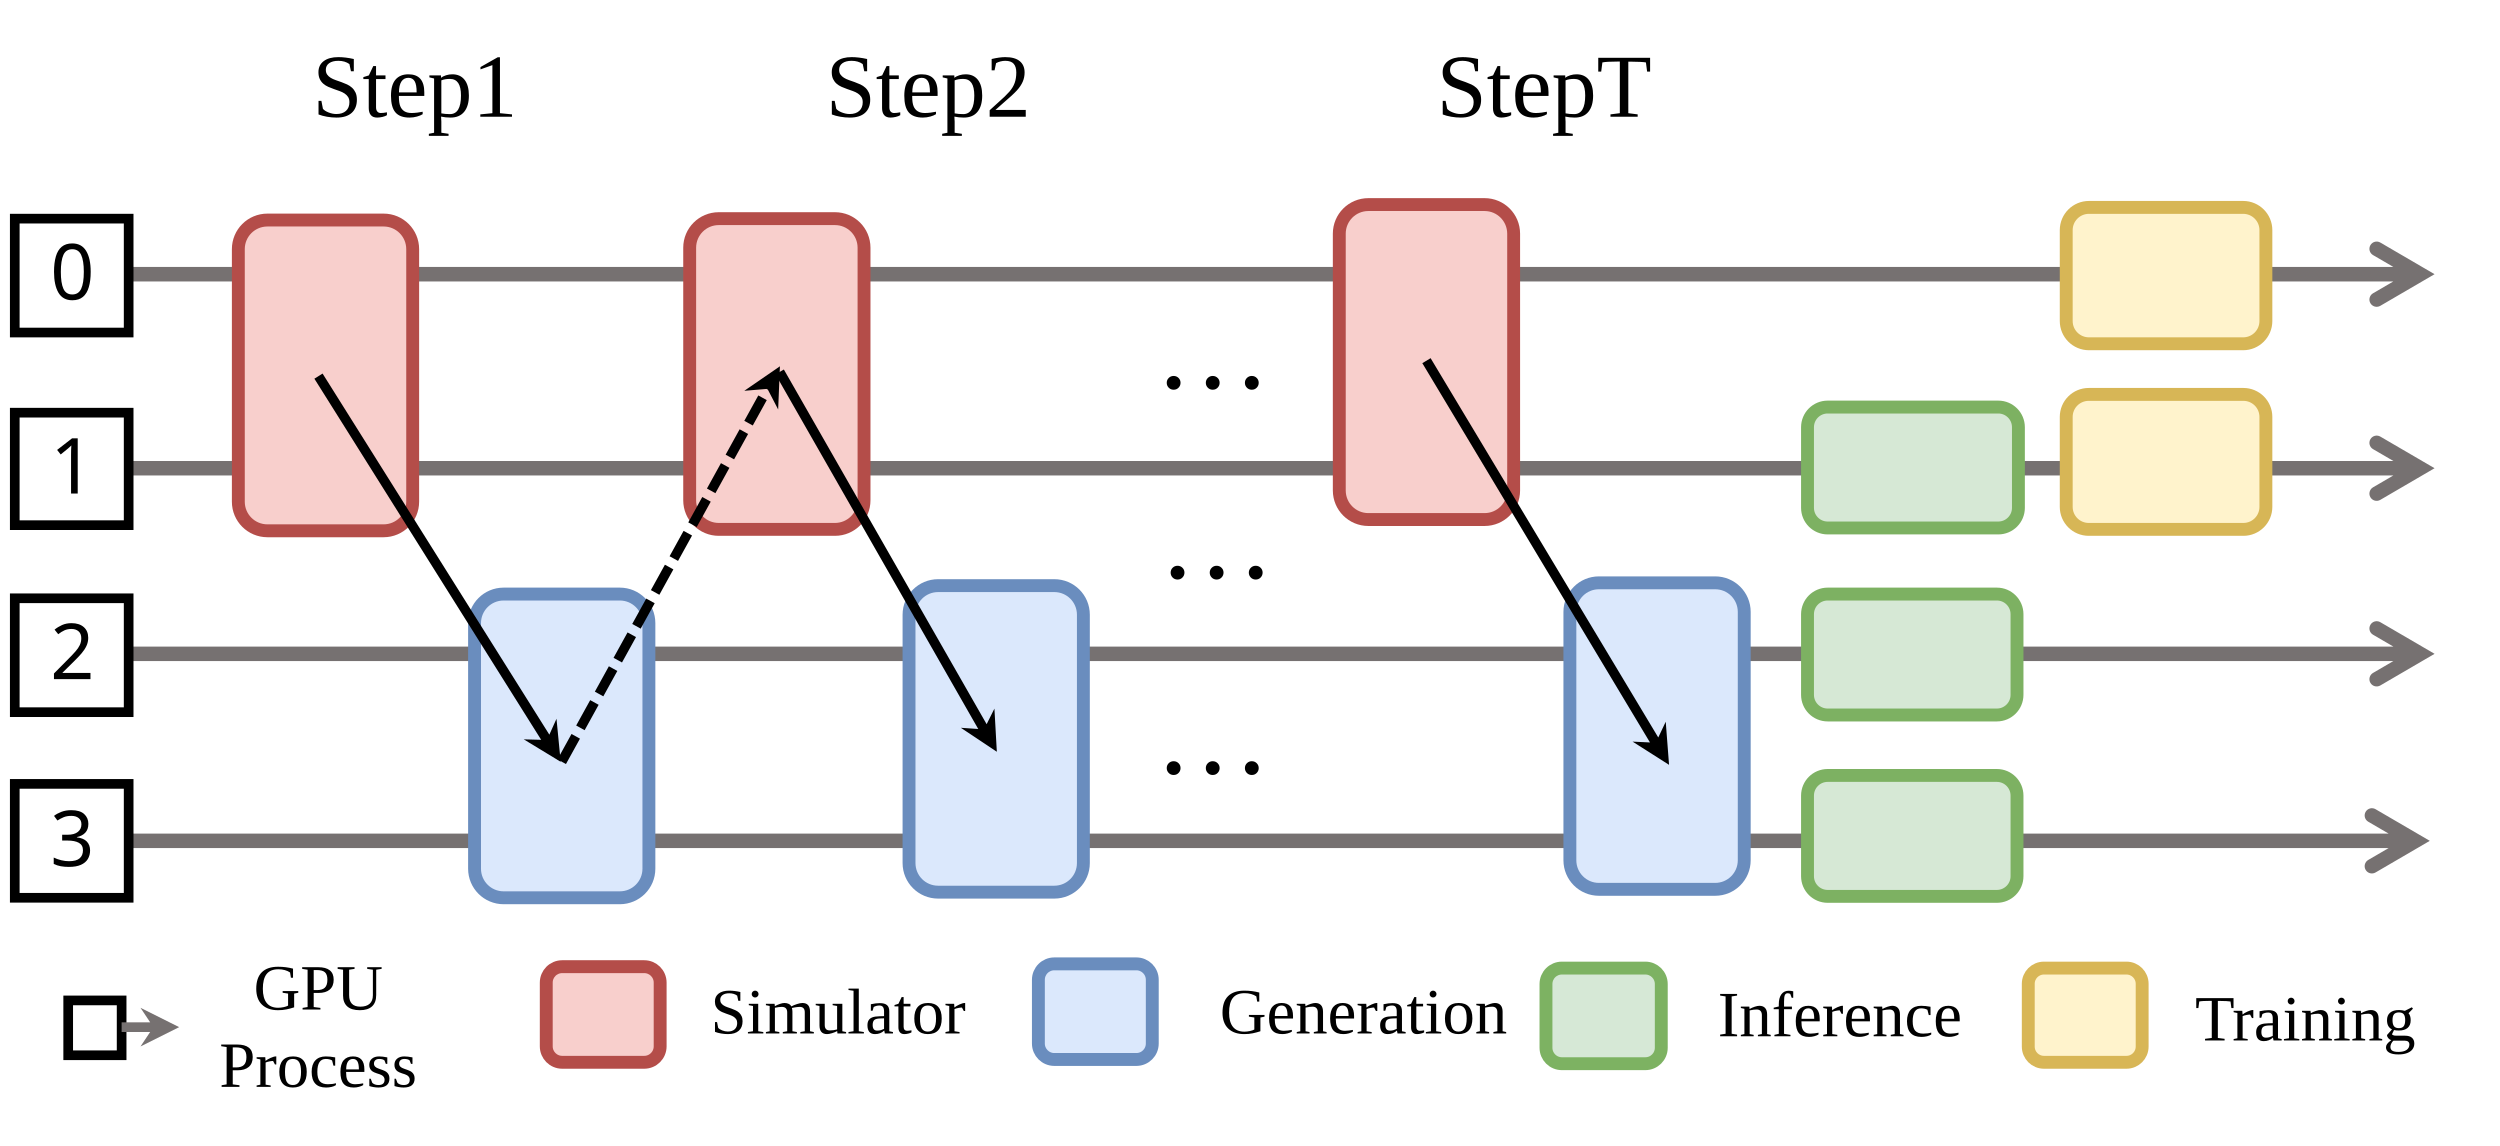
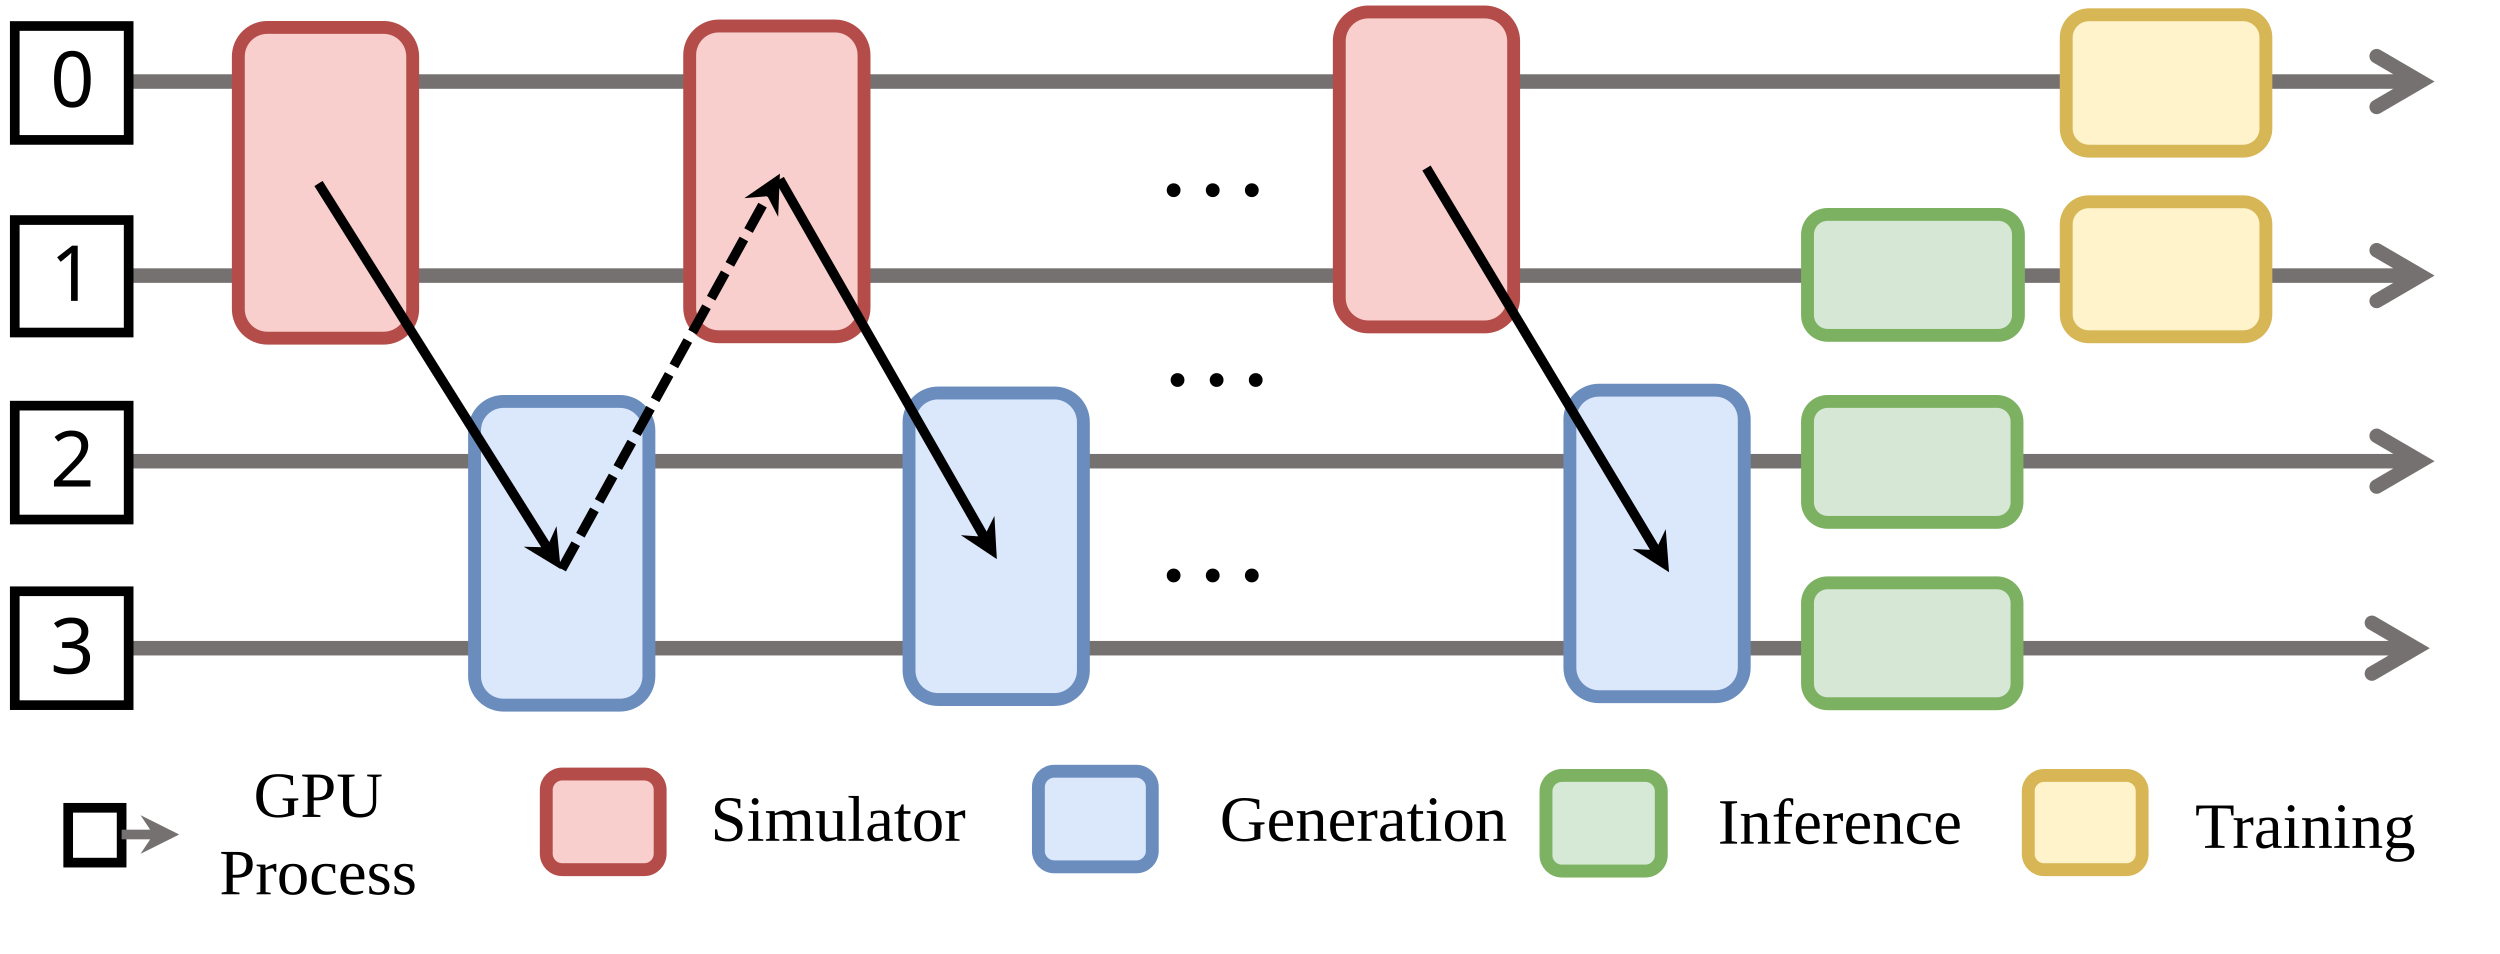
- <svg xmlns="http://www.w3.org/2000/svg" width="1778" height="815" xml:space="preserve" overflow="hidden">
-   <g transform="translate(-559 -967)">
+ <svg xmlns="http://www.w3.org/2000/svg" width="1778" height="678" xml:space="preserve" overflow="hidden">
+   <g transform="translate(-559 -1104)">
    <g>
      <path d="M651 1156.84 2280.22 1156.84 2280.22 1167.16 651 1167.16ZM2251.88 1139.5 2290.46 1162 2251.88 1184.5C2249.42 1185.94 2246.27 1185.1 2244.83 1182.65 2243.4 1180.19 2244.23 1177.03 2246.69 1175.59L2277.63 1157.55 2277.63 1166.45 2246.69 1148.41 2246.69 1148.41C2244.23 1146.97 2243.4 1143.82 2244.83 1141.36 2246.27 1138.9 2249.42 1138.06 2251.88 1139.5Z" fill="#767171" fill-rule="nonzero" fill-opacity="1" />
      <path d="M651 1294.84 2280.22 1294.84 2280.22 1305.16 651 1305.16ZM2251.88 1277.5 2290.46 1300 2251.88 1322.5C2249.42 1323.94 2246.27 1323.11 2244.83 1320.65 2243.4 1318.19 2244.23 1315.03 2246.69 1313.59L2277.63 1295.55 2277.63 1304.45 2246.69 1286.41 2246.69 1286.41C2244.23 1284.97 2243.4 1281.82 2244.83 1279.36 2246.27 1276.9 2249.42 1276.06 2251.88 1277.5Z" fill="#767171" fill-rule="nonzero" fill-opacity="1" />
      <path d="M651 1426.84 2280.22 1426.84 2280.22 1437.16 651 1437.16ZM2251.88 1409.5 2290.46 1432 2251.88 1454.5C2249.42 1455.94 2246.27 1455.11 2244.83 1452.65 2243.4 1450.19 2244.23 1447.03 2246.69 1445.59L2277.63 1427.55 2277.63 1436.45 2246.69 1418.41 2246.69 1418.41C2244.23 1416.97 2243.4 1413.82 2244.83 1411.36 2246.27 1408.9 2249.42 1408.06 2251.88 1409.5Z" fill="#767171" fill-rule="nonzero" fill-opacity="1" />
      <path d="M651 1559.84 2276.82 1559.84 2276.82 1570.16 651 1570.16ZM2248.49 1542.5 2287.07 1565 2248.49 1587.5C2246.03 1588.94 2242.88 1588.11 2241.44 1585.65 2240.01 1583.19 2240.84 1580.03 2243.3 1578.59L2274.24 1560.55 2274.24 1569.45 2243.3 1551.41 2243.3 1551.41C2240.84 1549.97 2240.01 1546.82 2241.44 1544.36 2242.88 1541.9 2246.03 1541.06 2248.49 1542.5Z" fill="#767171" fill-rule="nonzero" fill-opacity="1" />
      <path d="M728.5 1144.17C728.5 1132.75 737.753 1123.5 749.167 1123.5L831.833 1123.5C843.247 1123.5 852.5 1132.75 852.5 1144.17L852.5 1323.83C852.5 1335.25 843.247 1344.5 831.833 1344.5L749.167 1344.5C737.753 1344.5 728.5 1335.25 728.5 1323.83Z" stroke="#B44D49" stroke-width="9.167" stroke-linecap="butt" stroke-linejoin="miter" stroke-miterlimit="8" stroke-opacity="1" fill="#F8CFCC" fill-rule="evenodd" fill-opacity="1" />
      <path d="M896.5 1410.17C896.5 1398.75 905.753 1389.5 917.167 1389.5L999.833 1389.5C1011.25 1389.5 1020.5 1398.75 1020.5 1410.17L1020.5 1584.83C1020.5 1596.25 1011.25 1605.5 999.833 1605.5L917.167 1605.5C905.753 1605.5 896.5 1596.25 896.5 1584.83Z" stroke="#6A8DBE" stroke-width="9.167" stroke-linecap="butt" stroke-linejoin="miter" stroke-miterlimit="8" stroke-opacity="1" fill="#DBE8FC" fill-rule="evenodd" fill-opacity="1" />
      <path d="M1049.5 1143.17C1049.5 1131.75 1058.75 1122.5 1070.17 1122.5L1152.83 1122.5C1164.25 1122.5 1173.5 1131.75 1173.5 1143.17L1173.5 1322.83C1173.5 1334.25 1164.25 1343.5 1152.83 1343.5L1070.17 1343.5C1058.75 1343.5 1049.5 1334.25 1049.5 1322.83Z" stroke="#B44D49" stroke-width="9.167" stroke-linecap="butt" stroke-linejoin="miter" stroke-miterlimit="8" stroke-opacity="1" fill="#F8CFCC" fill-rule="evenodd" fill-opacity="1" />
      <path d="M1205.5 1404.17C1205.5 1392.75 1214.75 1383.5 1226.17 1383.5L1308.83 1383.5C1320.25 1383.5 1329.5 1392.75 1329.5 1404.17L1329.5 1580.83C1329.5 1592.25 1320.25 1601.5 1308.83 1601.5L1226.17 1601.5C1214.75 1601.5 1205.5 1592.25 1205.5 1580.83Z" stroke="#6A8DBE" stroke-width="9.167" stroke-linecap="butt" stroke-linejoin="miter" stroke-miterlimit="8" stroke-opacity="1" fill="#DBE8FC" fill-rule="evenodd" fill-opacity="1" />
      <path d="M1511.5 1133.17C1511.5 1121.75 1520.75 1112.5 1532.17 1112.5L1614.83 1112.5C1626.25 1112.5 1635.5 1121.75 1635.5 1133.17L1635.5 1315.83C1635.5 1327.25 1626.25 1336.5 1614.83 1336.5L1532.17 1336.5C1520.75 1336.5 1511.5 1327.25 1511.5 1315.83Z" stroke="#B44D49" stroke-width="9.167" stroke-linecap="butt" stroke-linejoin="miter" stroke-miterlimit="8" stroke-opacity="1" fill="#F8CFCC" fill-rule="evenodd" fill-opacity="1" />
      <path d="M1675.5 1402.17C1675.5 1390.75 1684.75 1381.5 1696.17 1381.5L1778.83 1381.5C1790.25 1381.5 1799.5 1390.75 1799.5 1402.17L1799.5 1578.83C1799.5 1590.25 1790.25 1599.5 1778.83 1599.5L1696.17 1599.5C1684.75 1599.5 1675.5 1590.25 1675.5 1578.83Z" stroke="#6A8DBE" stroke-width="9.167" stroke-linecap="butt" stroke-linejoin="miter" stroke-miterlimit="8" stroke-opacity="1" fill="#DBE8FC" fill-rule="evenodd" fill-opacity="1" />
      <text fill="#000000" fill-opacity="1" font-family="Times New Roman,Times New Roman_MSFontService,sans-serif" font-style="normal" font-variant="normal" font-weight="400" font-stretch="normal" font-size="83" text-anchor="start" direction="ltr" writing-mode="lr-tb" unicode-bidi="normal" text-decoration="none" transform="matrix(1 0 0 1 1379.99 1243)">…</text>
      <text fill="#000000" fill-opacity="1" font-family="Times New Roman,Times New Roman_MSFontService,sans-serif" font-style="normal" font-variant="normal" font-weight="400" font-stretch="normal" font-size="83" text-anchor="start" direction="ltr" writing-mode="lr-tb" unicode-bidi="normal" text-decoration="none" transform="matrix(1 0 0 1 1382.77 1378)">…</text>
      <text fill="#000000" fill-opacity="1" font-family="Times New Roman,Times New Roman_MSFontService,sans-serif" font-style="normal" font-variant="normal" font-weight="400" font-stretch="normal" font-size="83" text-anchor="start" direction="ltr" writing-mode="lr-tb" unicode-bidi="normal" text-decoration="none" transform="matrix(1 0 0 1 1379.99 1517)">…</text>
      <path d="M1844.5 1532.83C1844.5 1524.92 1850.92 1518.5 1858.83 1518.5L1979.17 1518.5C1987.08 1518.5 1993.5 1524.92 1993.5 1532.83L1993.5 1590.17C1993.5 1598.08 1987.08 1604.5 1979.17 1604.5L1858.83 1604.5C1850.92 1604.5 1844.5 1598.08 1844.5 1590.17Z" stroke="#7DB162" stroke-width="9.167" stroke-linecap="butt" stroke-linejoin="miter" stroke-miterlimit="8" stroke-opacity="1" fill="#D6E8D5" fill-rule="evenodd" fill-opacity="1" />
      <path d="M1844.5 1403.83C1844.5 1395.92 1850.92 1389.5 1858.83 1389.5L1979.17 1389.5C1987.08 1389.5 1993.5 1395.92 1993.5 1403.83L1993.5 1461.17C1993.5 1469.08 1987.08 1475.5 1979.17 1475.5L1858.83 1475.5C1850.92 1475.5 1844.5 1469.08 1844.5 1461.17Z" stroke="#7DB162" stroke-width="9.167" stroke-linecap="butt" stroke-linejoin="miter" stroke-miterlimit="8" stroke-opacity="1" fill="#D6E8D5" fill-rule="evenodd" fill-opacity="1" />
      <path d="M1844.5 1270.83C1844.5 1262.92 1850.92 1256.5 1858.83 1256.5L1980.17 1256.5C1988.08 1256.5 1994.5 1262.92 1994.5 1270.83L1994.5 1328.17C1994.5 1336.08 1988.08 1342.5 1980.17 1342.5L1858.83 1342.5C1850.92 1342.5 1844.5 1336.08 1844.5 1328.17Z" stroke="#7DB162" stroke-width="9.167" stroke-linecap="butt" stroke-linejoin="miter" stroke-miterlimit="8" stroke-opacity="1" fill="#D6E8D5" fill-rule="evenodd" fill-opacity="1" />
      <path d="M2028.5 1263.5C2028.5 1254.66 2035.66 1247.5 2044.5 1247.5L2154.5 1247.5C2163.34 1247.5 2170.5 1254.66 2170.5 1263.5L2170.5 1327.5C2170.5 1336.34 2163.34 1343.5 2154.5 1343.5L2044.5 1343.5C2035.66 1343.5 2028.5 1336.34 2028.5 1327.5Z" stroke="#D7B656" stroke-width="9.167" stroke-linecap="butt" stroke-linejoin="miter" stroke-miterlimit="8" stroke-opacity="1" fill="#FFF3CC" fill-rule="evenodd" fill-opacity="1" />
      <path d="M2028.5 1130.67C2028.5 1121.74 2035.74 1114.5 2044.67 1114.5L2154.33 1114.5C2163.26 1114.5 2170.5 1121.74 2170.5 1130.67L2170.5 1195.33C2170.5 1204.26 2163.26 1211.5 2154.33 1211.5L2044.67 1211.5C2035.74 1211.5 2028.5 1204.26 2028.5 1195.33Z" stroke="#D7B656" stroke-width="9.167" stroke-linecap="butt" stroke-linejoin="miter" stroke-miterlimit="8" stroke-opacity="1" fill="#FFF3CC" fill-rule="evenodd" fill-opacity="1" />
-       <text fill="#000000" fill-opacity="1" font-family="Times New Roman,Times New Roman_MSFontService,sans-serif" font-style="normal" font-variant="normal" font-weight="400" font-stretch="normal" font-size="64" text-anchor="start" direction="ltr" writing-mode="lr-tb" unicode-bidi="normal" text-decoration="none" transform="matrix(1 0 0 1 781.193 1050)">Step1</text>
-       <text fill="#000000" fill-opacity="1" font-family="Times New Roman,Times New Roman_MSFontService,sans-serif" font-style="normal" font-variant="normal" font-weight="400" font-stretch="normal" font-size="64" text-anchor="start" direction="ltr" writing-mode="lr-tb" unicode-bidi="normal" text-decoration="none" transform="matrix(1 0 0 1 1580.74 1050)">StepT</text>
-       <text fill="#000000" fill-opacity="1" font-family="Times New Roman,Times New Roman_MSFontService,sans-serif" font-style="normal" font-variant="normal" font-weight="400" font-stretch="normal" font-size="64" text-anchor="start" direction="ltr" writing-mode="lr-tb" unicode-bidi="normal" text-decoration="none" transform="matrix(1 0 0 1 1146.26 1050)">Step2</text>
      <path d="M788.411 1232.67 950.921 1491.44 945.099 1495.09 782.589 1236.33ZM948.01 1493.27 954.779 1478.19 957.76 1508.79 931.49 1492.82Z" fill="#000000" fill-rule="nonzero" fill-opacity="1" />
      <path d="M3.01-1.661 12.974 16.398 6.955 19.719-3.01 1.661ZM16.296 22.417 26.26 40.475 20.24 43.797 10.276 25.738ZM29.581 46.495 39.546 64.553 33.526 67.874 23.562 49.816ZM42.867 70.573 52.831 88.631 46.812 91.952 36.848 73.894ZM56.153 94.65 66.117 112.709 60.098 116.03 50.133 97.972ZM69.439 118.728 79.403 136.786 73.383 140.108 63.419 122.049ZM82.724 142.806 92.689 160.864 86.669 164.186 76.705 146.127ZM96.01 166.884 105.974 184.942 99.955 188.263 89.991 170.205ZM109.296 190.961 119.26 209.02 113.241 212.341 103.276 194.283ZM122.582 215.039 132.546 233.097 126.527 236.419 116.562 218.36ZM135.867 239.117 145.832 257.175 139.812 260.497 129.848 242.438ZM149.153 263.195 149.329 263.514 143.31 266.835 143.134 266.516ZM146.32 265.175 153.93 250.506 155.177 281.226 129.852 263.792Z" fill="#000000" fill-rule="nonzero" fill-opacity="1" transform="matrix(1 0 0 -1 958.5 1508.73)" />
      <path d="M1116.48 1229.79 1261.83 1484.03 1255.86 1487.44 1110.52 1233.21ZM1258.85 1485.74 1266.23 1470.96 1267.95 1501.65 1242.36 1484.61Z" fill="#000000" fill-rule="nonzero" fill-opacity="1" />
      <path d="M1576.45 1221.73 1739.54 1493.46 1733.65 1497 1570.55 1225.27ZM1736.59 1495.23 1743.67 1480.29 1746.03 1510.95 1720.09 1494.44Z" fill="#000000" fill-rule="nonzero" fill-opacity="1" />
      <rect x="569.5" y="1122.5" width="81" height="81" stroke="#000000" stroke-width="6.875" stroke-linecap="butt" stroke-linejoin="miter" stroke-miterlimit="8" stroke-opacity="1" fill="none" />
      <text fill="#000000" fill-opacity="1" font-family="DengXian,DengXian_MSFontService,sans-serif" font-style="normal" font-variant="normal" font-weight="400" font-stretch="normal" font-size="55" text-anchor="start" direction="ltr" writing-mode="lr-tb" unicode-bidi="normal" text-decoration="none" transform="matrix(1 0 0 1 594.738 1180)">0</text>
      <rect x="569.5" y="1260.5" width="81" height="80" stroke="#000000" stroke-width="6.875" stroke-linecap="butt" stroke-linejoin="miter" stroke-miterlimit="8" stroke-opacity="1" fill="none" />
      <text fill="#000000" fill-opacity="1" font-family="DengXian,DengXian_MSFontService,sans-serif" font-style="normal" font-variant="normal" font-weight="400" font-stretch="normal" font-size="55" text-anchor="start" direction="ltr" writing-mode="lr-tb" unicode-bidi="normal" text-decoration="none" transform="matrix(1 0 0 1 594.738 1318)">1</text>
      <rect x="569.5" y="1392.5" width="81" height="81" stroke="#000000" stroke-width="6.875" stroke-linecap="butt" stroke-linejoin="miter" stroke-miterlimit="8" stroke-opacity="1" fill="none" />
      <text fill="#000000" fill-opacity="1" font-family="DengXian,DengXian_MSFontService,sans-serif" font-style="normal" font-variant="normal" font-weight="400" font-stretch="normal" font-size="55" text-anchor="start" direction="ltr" writing-mode="lr-tb" unicode-bidi="normal" text-decoration="none" transform="matrix(1 0 0 1 594.738 1450)">2</text>
      <rect x="569.5" y="1524.5" width="81" height="81" stroke="#000000" stroke-width="6.875" stroke-linecap="butt" stroke-linejoin="miter" stroke-miterlimit="8" stroke-opacity="1" fill="none" />
      <text fill="#000000" fill-opacity="1" font-family="DengXian,DengXian_MSFontService,sans-serif" font-style="normal" font-variant="normal" font-weight="400" font-stretch="normal" font-size="55" text-anchor="start" direction="ltr" writing-mode="lr-tb" unicode-bidi="normal" text-decoration="none" transform="matrix(1 0 0 1 594.738 1583)">3</text>
      <path d="M947.5 1665.83C947.5 1659.57 952.574 1654.5 958.833 1654.5L1017.17 1654.5C1023.43 1654.5 1028.5 1659.57 1028.5 1665.83L1028.5 1711.17C1028.5 1717.43 1023.43 1722.5 1017.17 1722.5L958.833 1722.5C952.574 1722.5 947.5 1717.43 947.5 1711.17Z" stroke="#B44D49" stroke-width="9.167" stroke-linecap="butt" stroke-linejoin="miter" stroke-miterlimit="8" stroke-opacity="1" fill="#F8CFCC" fill-rule="evenodd" fill-opacity="1" />
      <rect x="607.5" y="1678.5" width="38" height="39" stroke="#000000" stroke-width="6.875" stroke-linecap="butt" stroke-linejoin="miter" stroke-miterlimit="8" stroke-opacity="1" fill="none" />
      <path d="M645.5 1694.06 668.089 1694.06 668.089 1700.94 645.5 1700.94ZM668.089 1697.5 658.922 1683.75 686.422 1697.5 658.922 1711.25Z" fill="#767171" fill-rule="nonzero" fill-opacity="1" />
      <text fill="#000000" fill-opacity="1" font-family="Times New Roman,Times New Roman_MSFontService,sans-serif" font-style="normal" font-variant="normal" font-weight="400" font-stretch="normal" font-size="46" text-anchor="start" direction="ltr" writing-mode="lr-tb" unicode-bidi="normal" text-decoration="none" transform="matrix(1 0 0 1 739.354 1685)">GPU </text>
      <text fill="#000000" fill-opacity="1" font-family="Times New Roman,Times New Roman_MSFontService,sans-serif" font-style="normal" font-variant="normal" font-weight="400" font-stretch="normal" font-size="46" text-anchor="start" direction="ltr" writing-mode="lr-tb" unicode-bidi="normal" text-decoration="none" transform="matrix(1 0 0 1 714.994 1740)">Process</text>
      <text fill="#000000" fill-opacity="1" font-family="Times New Roman,Times New Roman_MSFontService,sans-serif" font-style="normal" font-variant="normal" font-weight="400" font-stretch="normal" font-size="46" text-anchor="start" direction="ltr" writing-mode="lr-tb" unicode-bidi="normal" text-decoration="none" transform="matrix(1 0 0 1 1064.38 1702)">Simulator</text>
      <path d="M1297.5 1663.83C1297.5 1657.57 1302.57 1652.5 1308.83 1652.5L1367.17 1652.5C1373.43 1652.5 1378.5 1657.57 1378.5 1663.83L1378.5 1709.17C1378.5 1715.43 1373.43 1720.5 1367.17 1720.5L1308.83 1720.5C1302.57 1720.5 1297.5 1715.43 1297.5 1709.17Z" stroke="#6A8DBE" stroke-width="9.167" stroke-linecap="butt" stroke-linejoin="miter" stroke-miterlimit="8" stroke-opacity="1" fill="#DBE8FC" fill-rule="evenodd" fill-opacity="1" />
      <text fill="#000000" fill-opacity="1" font-family="Times New Roman,Times New Roman_MSFontService,sans-serif" font-style="normal" font-variant="normal" font-weight="400" font-stretch="normal" font-size="46" text-anchor="start" direction="ltr" writing-mode="lr-tb" unicode-bidi="normal" text-decoration="none" transform="matrix(1 0 0 1 1426.55 1702)">Generation</text>
      <path d="M1658.5 1666.83C1658.5 1660.57 1663.57 1655.5 1669.83 1655.5L1729.17 1655.5C1735.43 1655.5 1740.5 1660.57 1740.5 1666.83L1740.5 1712.17C1740.5 1718.43 1735.43 1723.5 1729.17 1723.5L1669.83 1723.5C1663.57 1723.5 1658.5 1718.43 1658.5 1712.17Z" stroke="#7DB262" stroke-width="9.167" stroke-linecap="butt" stroke-linejoin="miter" stroke-miterlimit="8" stroke-opacity="1" fill="#D6E8D6" fill-rule="evenodd" fill-opacity="1" />
      <text fill="#000000" fill-opacity="1" font-family="Times New Roman,Times New Roman_MSFontService,sans-serif" font-style="normal" font-variant="normal" font-weight="400" font-stretch="normal" font-size="46" text-anchor="start" direction="ltr" writing-mode="lr-tb" unicode-bidi="normal" text-decoration="none" transform="matrix(1 0 0 1 1780.71 1704)">Inference</text>
      <path d="M2001.5 1666.67C2001.5 1660.5 2006.5 1655.5 2012.67 1655.5L2071.33 1655.5C2077.5 1655.5 2082.5 1660.5 2082.5 1666.67L2082.5 1711.33C2082.5 1717.5 2077.5 1722.5 2071.33 1722.5L2012.67 1722.5C2006.5 1722.5 2001.5 1717.5 2001.5 1711.33Z" stroke="#D8B656" stroke-width="9.167" stroke-linecap="butt" stroke-linejoin="miter" stroke-miterlimit="8" stroke-opacity="1" fill="#FFF3CC" fill-rule="evenodd" fill-opacity="1" />
      <text fill="#000000" fill-opacity="1" font-family="Times New Roman,Times New Roman_MSFontService,sans-serif" font-style="normal" font-variant="normal" font-weight="400" font-stretch="normal" font-size="46" text-anchor="start" direction="ltr" writing-mode="lr-tb" unicode-bidi="normal" text-decoration="none" transform="matrix(1 0 0 1 2120.15 1707)">Training</text>
    </g>
  </g>
</svg>
